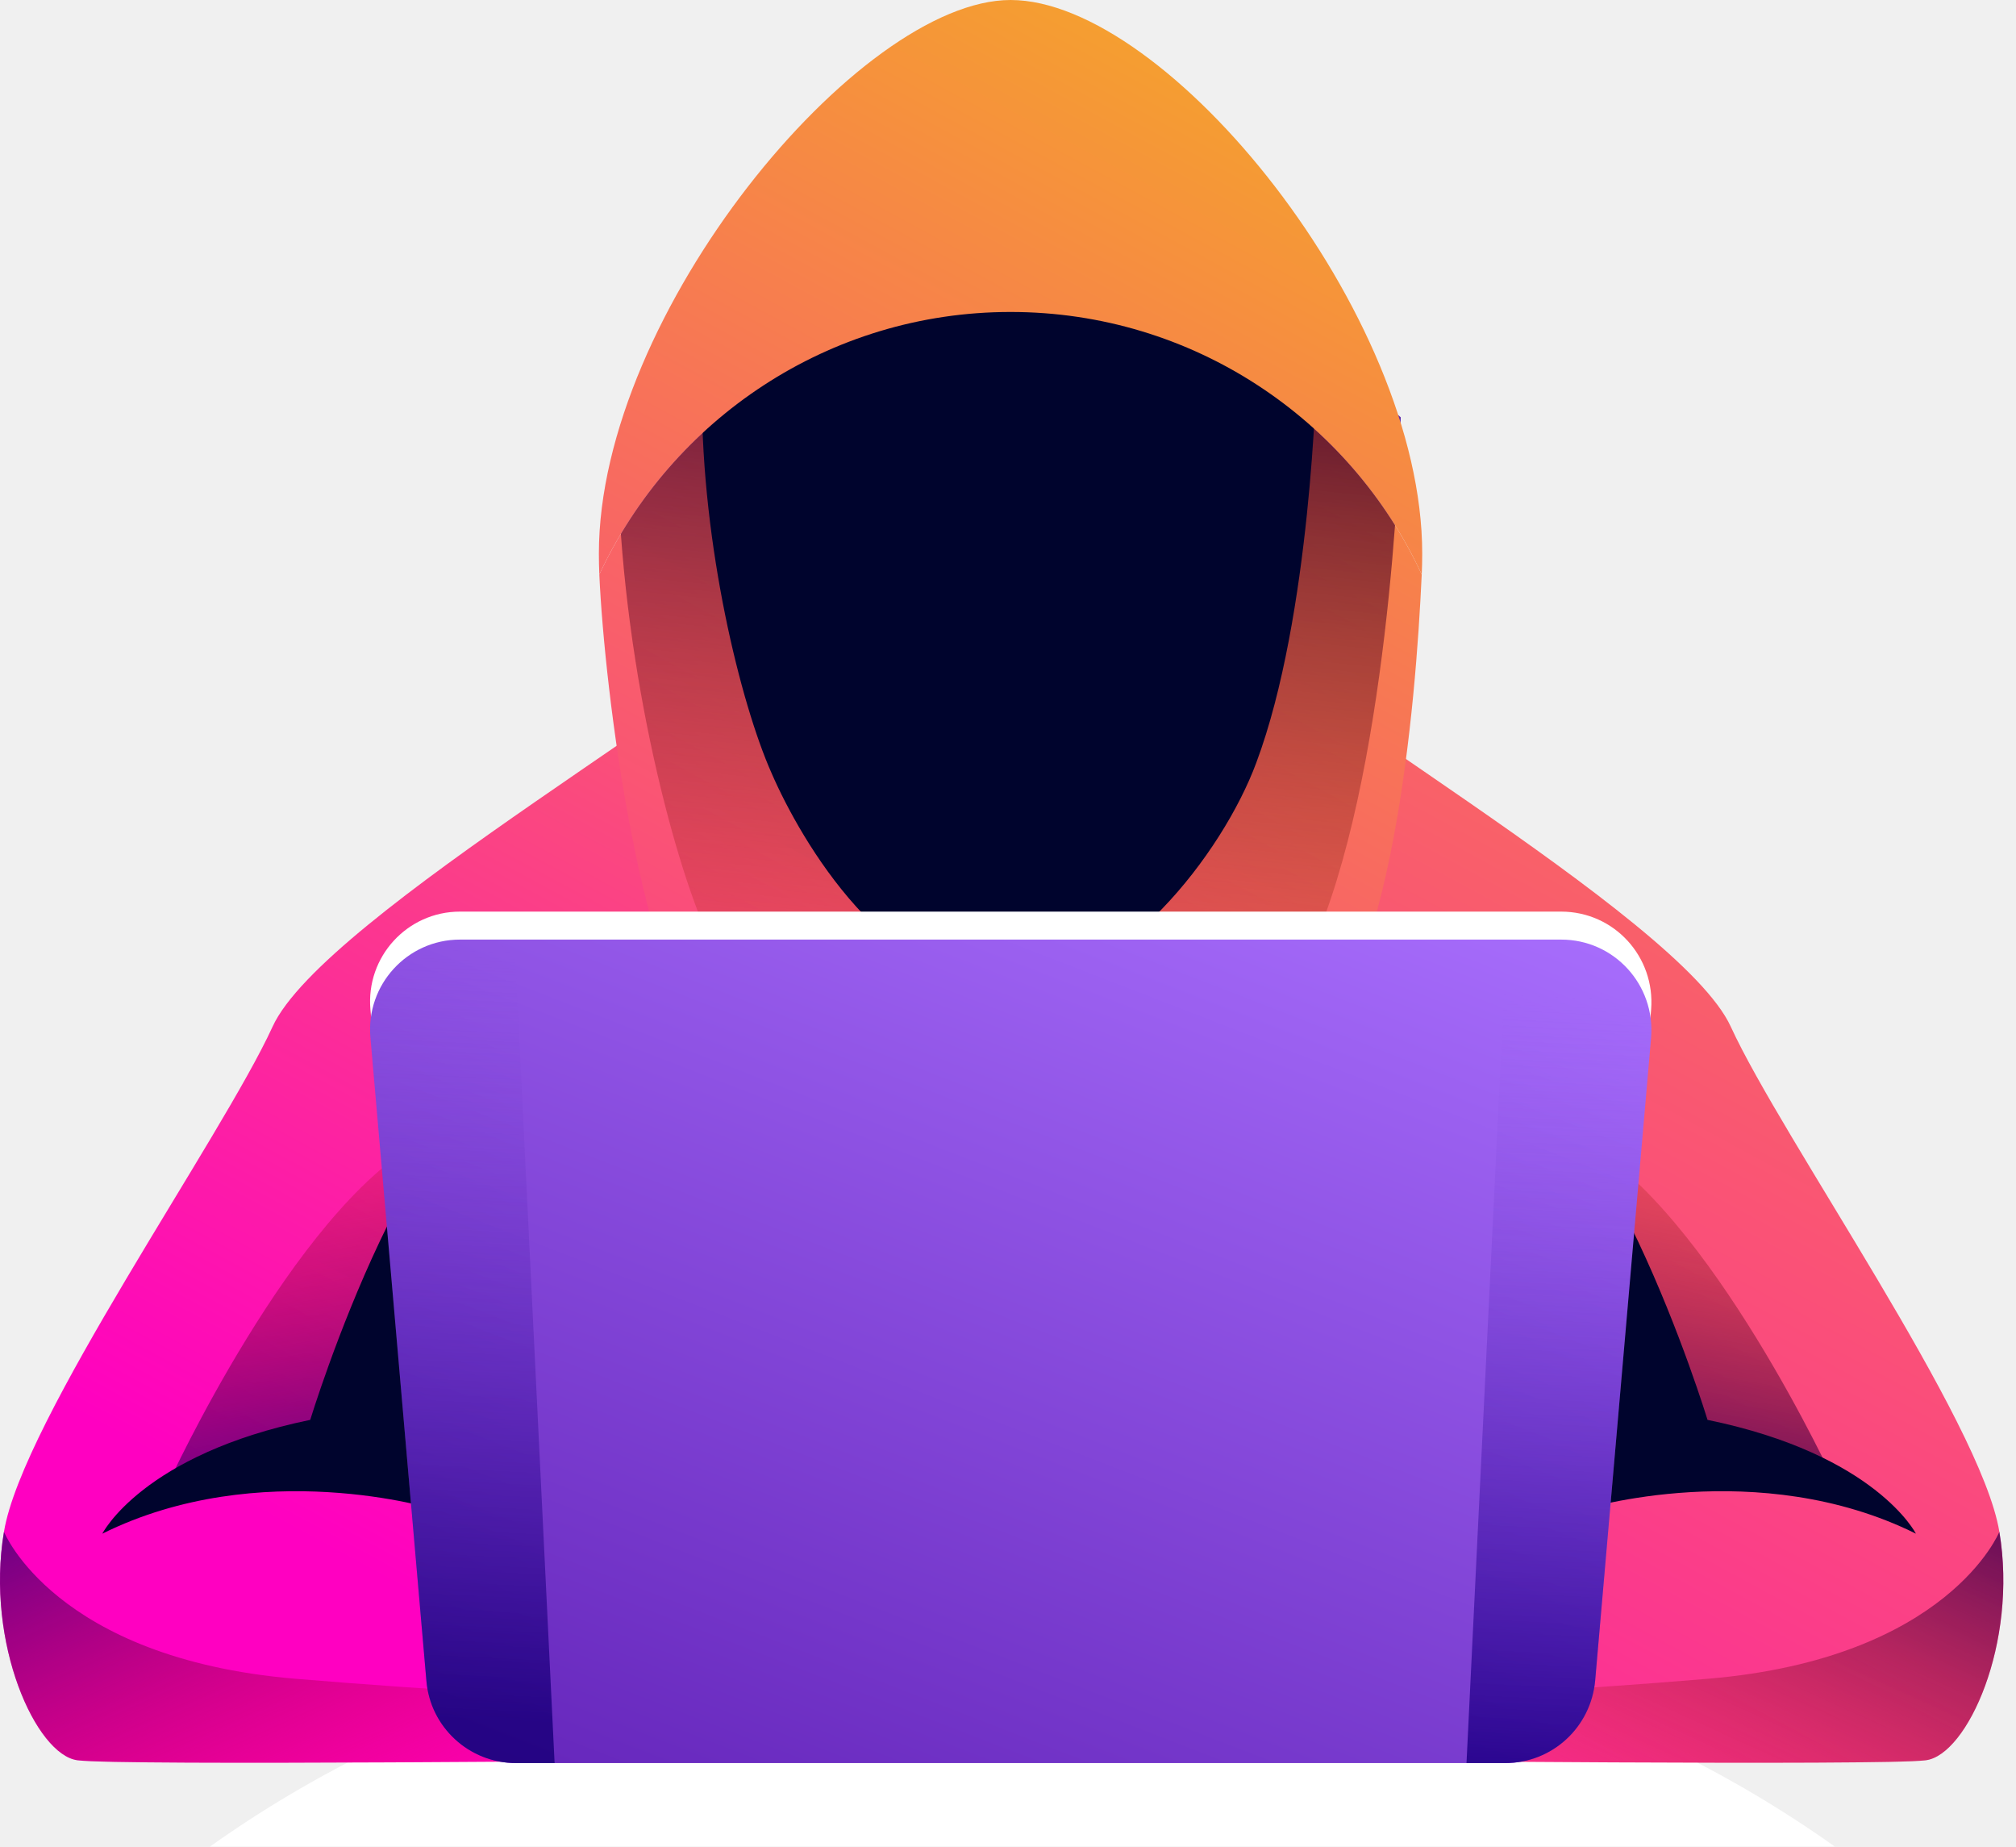
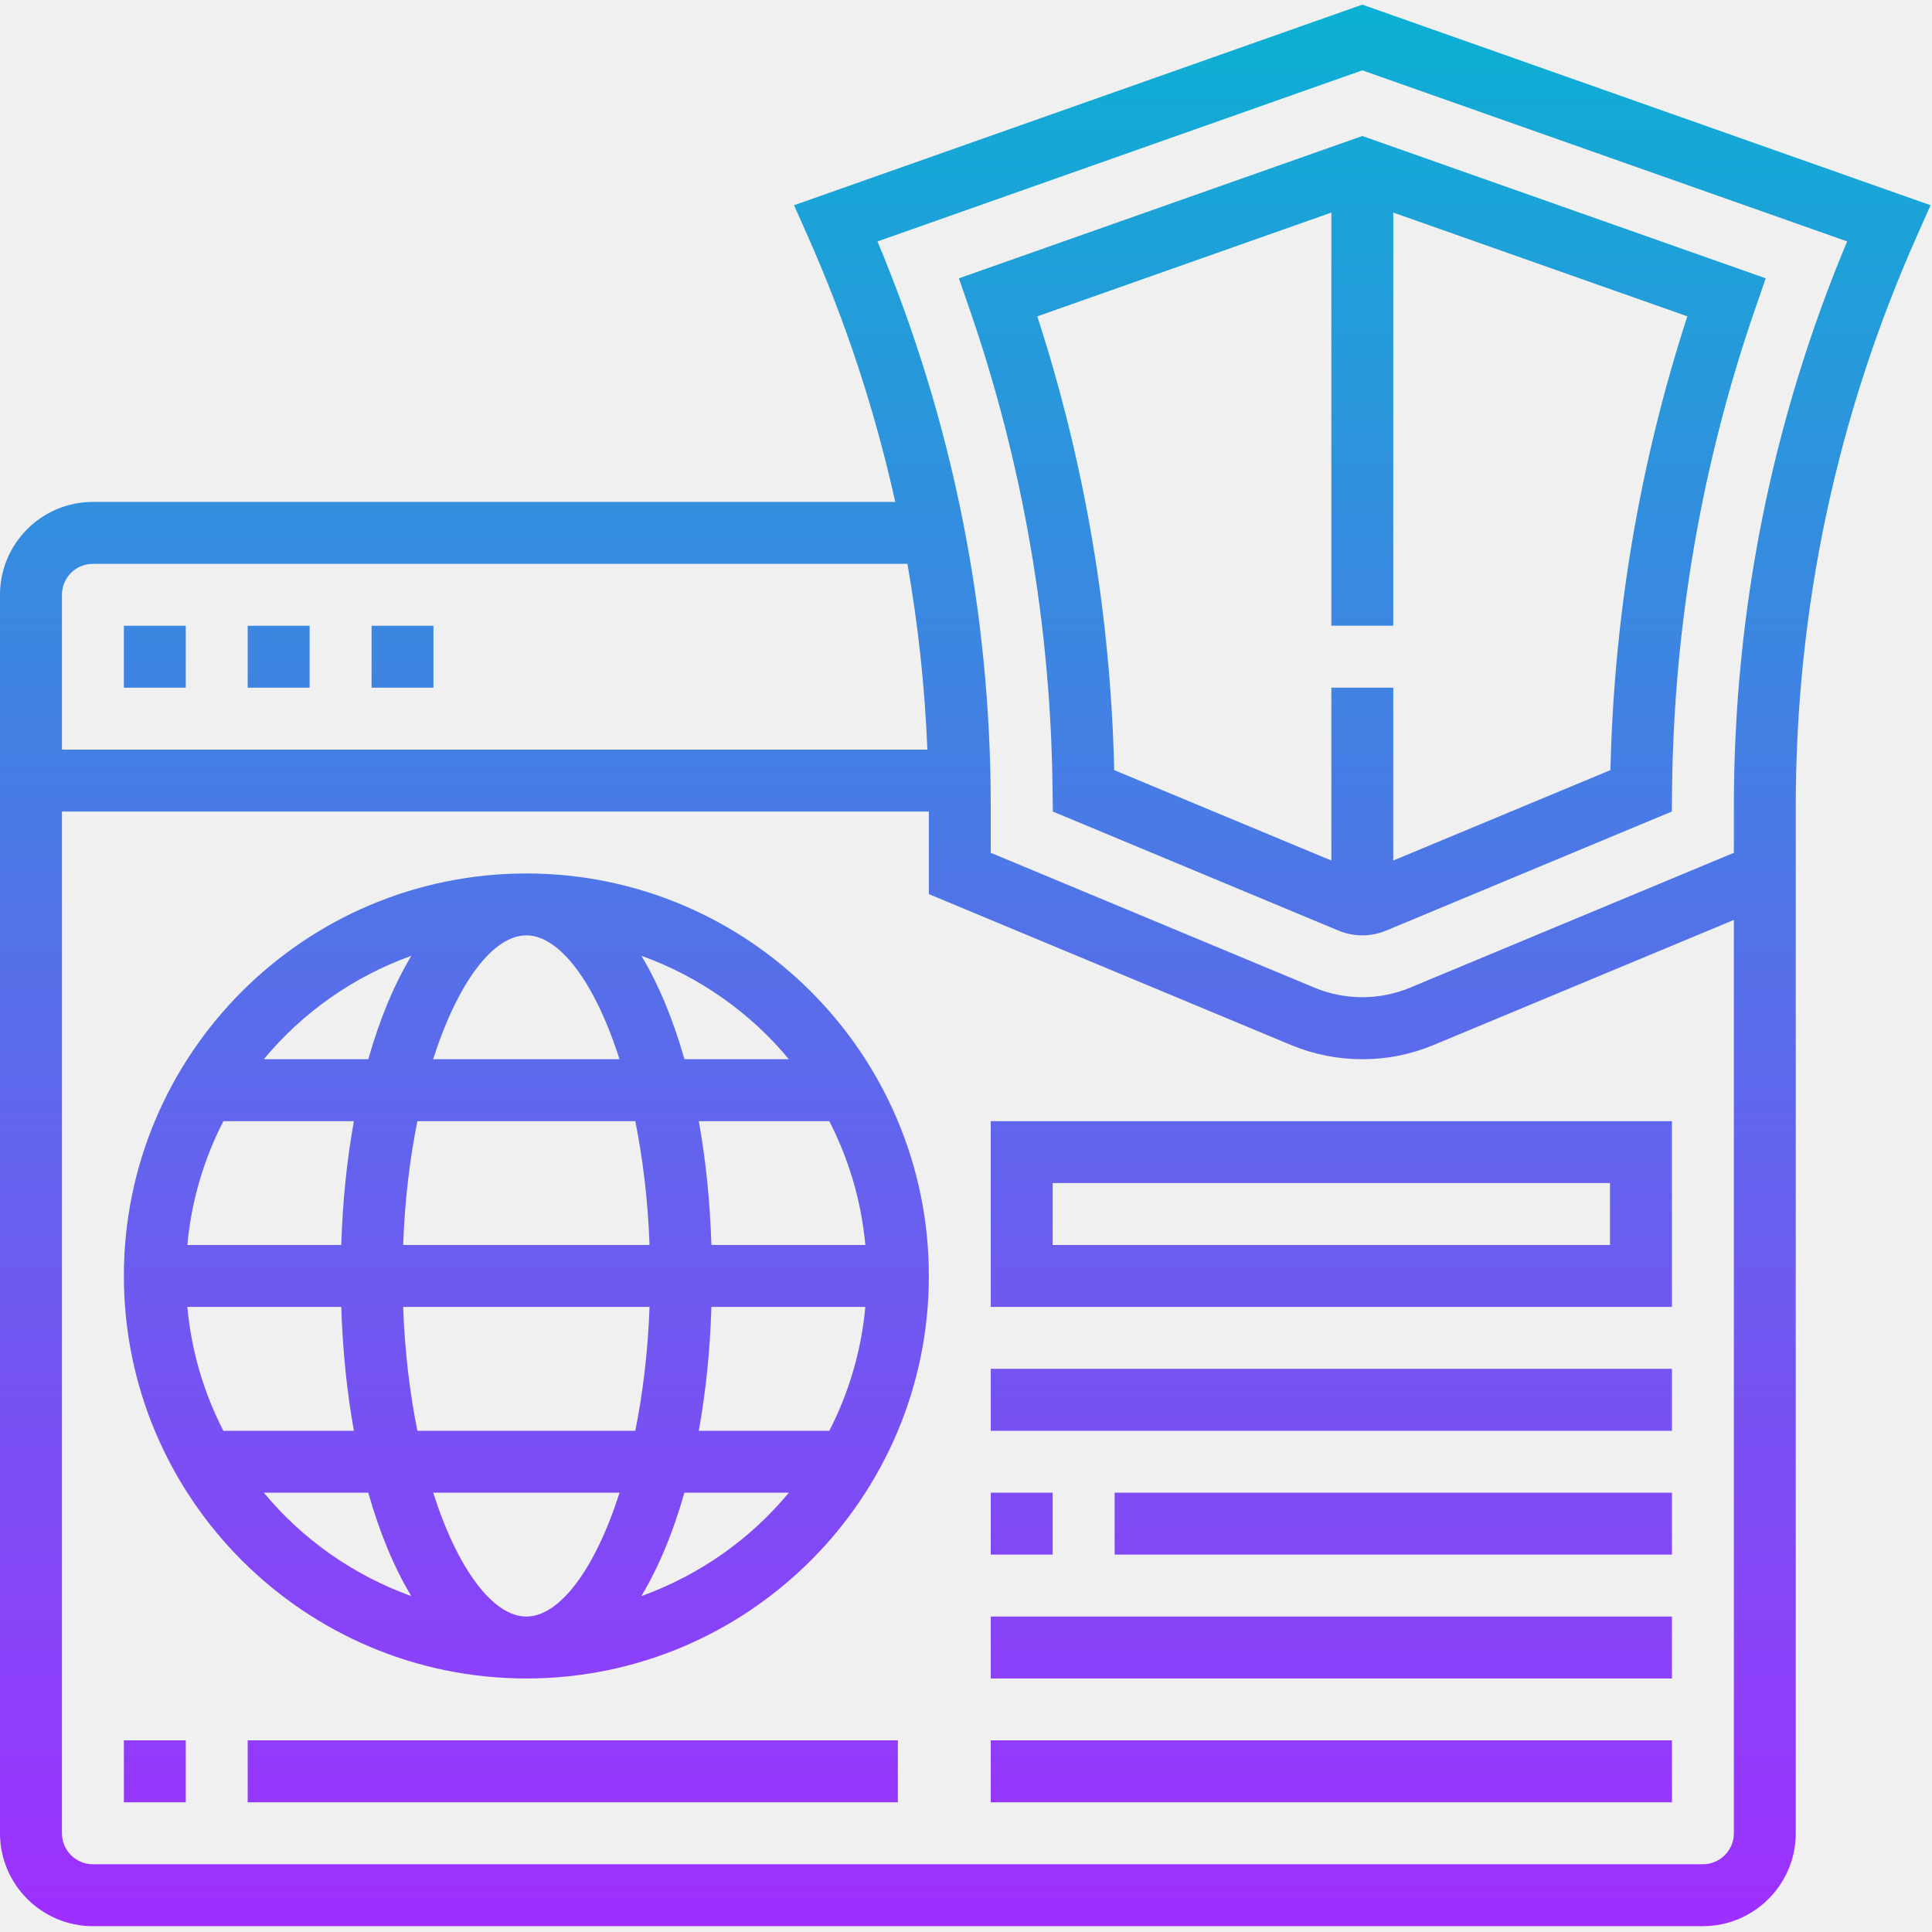
- <svg xmlns="http://www.w3.org/2000/svg" width="95" height="87" viewBox="0 0 95 87" fill="none">
-   <path d="M86.461 87C76.597 79.97 63.086 75.62 48.168 75.62C33.273 75.62 19.762 79.97 9.897 87H86.461Z" fill="white" />
-   <path d="M90.745 82.934C88.79 83.198 62.734 82.934 62.734 82.934L62.119 80.21L59.746 69.489C59.746 69.489 69.347 69.972 68.754 69.247C68.16 68.544 67.106 57.515 61.767 55.846C56.429 54.176 48.168 53.934 48.168 53.934V32.975L55.792 27.856C59.483 32.163 79.167 43.125 81.562 48.376C83.957 53.605 93.359 66.94 94.216 72.169C95.095 77.42 92.7 82.692 90.745 82.934Z" fill="url(#paint0_linear_3307_569)" />
-   <path style="mix-blend-mode:multiply" d="M90.745 82.934C88.79 83.198 62.734 82.934 62.734 82.934L62.119 80.21C66.952 80.013 74.026 79.639 80.529 79.09C91.821 78.123 94.216 72.169 94.216 72.169C95.095 77.42 92.7 82.693 90.745 82.934Z" fill="url(#paint1_linear_3307_569)" />
-   <path style="mix-blend-mode:multiply" d="M86.461 69.864C86.461 69.864 80.573 57.056 74.598 53.782L76.487 68.502L86.461 69.864Z" fill="url(#paint2_linear_3307_569)" />
-   <path d="M74.597 71.115C74.597 71.115 82.836 68.566 90.283 72.257C90.283 72.257 88.394 68.522 80.463 66.896C80.463 66.896 75.41 50.266 69.434 49.496C63.459 48.706 63.151 72.257 63.151 72.257L74.597 71.115Z" fill="#00042D" />
-   <path d="M38.612 27.856C34.921 32.163 15.236 43.125 12.842 48.376C10.447 53.605 1.044 66.94 0.187 72.169C-0.692 77.42 1.703 82.692 3.658 82.934C5.614 83.198 31.669 82.934 31.669 82.934L34.657 69.489C34.657 69.489 25.057 69.972 25.65 69.247C26.243 68.544 27.297 57.515 32.636 55.846C37.975 54.176 46.235 53.934 46.235 53.934V32.975L38.612 27.856Z" fill="url(#paint3_linear_3307_569)" />
-   <path style="mix-blend-mode:multiply" d="M3.658 82.934C5.614 83.198 31.669 82.934 31.669 82.934L32.285 80.21C27.451 80.013 20.377 79.639 13.874 79.09C2.582 78.123 0.187 72.169 0.187 72.169C-0.692 77.42 1.703 82.693 3.658 82.934Z" fill="url(#paint4_linear_3307_569)" />
-   <path style="mix-blend-mode:multiply" d="M7.942 69.864C7.942 69.864 13.829 57.056 19.805 53.782L17.916 68.502L7.942 69.864Z" fill="url(#paint5_linear_3307_569)" />
-   <path d="M20.508 71.115C20.508 71.115 12.27 68.566 4.822 72.257C4.822 72.257 6.711 68.522 14.62 66.896C14.62 66.896 19.673 50.266 25.671 49.496C31.647 48.706 31.932 72.257 31.932 72.257L20.508 71.115Z" fill="#00042D" />
-   <path d="M66.996 27.067C66.71 33.284 65.634 46.4 61.262 49.959C57.989 52.618 52.057 50.948 47.619 50.948C42.434 50.948 37.184 53.452 33.712 49.959C30.197 46.444 28.484 32.516 28.242 27.067C31.647 19.773 39.051 14.698 47.619 14.698C56.209 14.698 63.613 19.773 66.996 27.067Z" fill="url(#paint6_linear_3307_569)" />
-   <path style="mix-blend-mode:multiply" d="M29.1 20.892C29.1 30.032 31.428 39.611 33.252 43.851C35.097 48.091 41.205 55.802 47.642 56.944C54.079 58.087 60.384 48.75 62.405 43.214C65.701 34.294 66.008 19.662 66.008 19.662C66.008 19.662 55.507 10.105 45.687 11.006C35.888 11.885 29.1 20.892 29.1 20.892Z" fill="url(#paint7_linear_3307_569)" />
-   <path d="M33.075 18.653C33.075 25.727 34.899 33.131 36.349 36.404C37.777 39.7 41.819 46.554 47.619 46.554C52.738 46.554 57.615 40.205 59.197 35.943C61.79 29.023 62.031 17.686 62.031 17.686C62.031 17.686 53.793 10.305 46.103 10.986C38.392 11.667 33.075 18.653 33.075 18.653Z" fill="#00042D" />
-   <path d="M47.62 0C40.479 0 28.221 14.764 28.221 26.078C28.221 26.415 28.228 26.744 28.242 27.066C31.648 19.773 39.051 14.698 47.62 14.698C56.21 14.698 63.613 19.773 66.997 27.066C67.011 26.744 67.019 26.415 67.019 26.078C67.019 14.764 55.001 0 47.62 0Z" fill="url(#paint8_linear_3307_569)" />
-   <path d="M70.93 81.748H24.31C22.113 81.748 20.268 80.056 20.092 77.859L17.456 47.563C17.236 45.081 19.191 42.95 21.674 42.95H73.566C76.07 42.95 78.004 45.081 77.806 47.563L75.17 77.859C74.972 80.056 73.148 81.748 70.93 81.748Z" fill="white" />
-   <path d="M70.93 83.066H24.31C22.113 83.066 20.268 81.375 20.092 79.178L17.456 48.882C17.236 46.399 19.191 44.268 21.674 44.268H73.566C76.07 44.268 78.004 46.399 77.806 48.882L75.17 79.178C74.972 81.375 73.148 83.066 70.93 83.066Z" fill="url(#paint9_linear_3307_569)" />
-   <g style="mix-blend-mode:multiply">
-     <path d="M24.244 44.268H21.674C19.191 44.268 17.236 46.399 17.456 48.882L20.092 79.178C20.268 81.375 22.113 83.066 24.31 83.066H26.134L24.244 44.268Z" fill="url(#paint10_linear_3307_569)" />
-     <path d="M73.565 44.268H70.995L69.106 83.066H70.929C73.148 83.066 74.971 81.375 75.169 79.178L77.805 48.882C78.003 46.399 76.07 44.268 73.565 44.268Z" fill="url(#paint11_linear_3307_569)" />
-   </g>
+ <svg xmlns="http://www.w3.org/2000/svg" width="200" zoomAndPan="magnify" viewBox="0 0 150 150" height="200" preserveAspectRatio="xMidYMid meet" version="1.0">
  <defs>
-     <linearGradient id="paint0_linear_3307_569" x1="7.541" y1="84.704" x2="66.96" y2="-24.933" gradientUnits="userSpaceOnUse">
-       <stop stop-color="#FF00C1" />
-       <stop offset="1" stop-color="#F4AC24" />
-     </linearGradient>
-     <linearGradient id="paint1_linear_3307_569" x1="69.876" y1="86.585" x2="79.984" y2="64.365" gradientUnits="userSpaceOnUse">
-       <stop stop-color="#F4D63B" stop-opacity="0" />
-       <stop offset="1" stop-color="#5C1CB2" />
-     </linearGradient>
-     <linearGradient id="paint2_linear_3307_569" x1="94.739" y1="50.432" x2="90.877" y2="73.054" gradientUnits="userSpaceOnUse">
-       <stop stop-color="#F4D63B" stop-opacity="0" />
-       <stop offset="1" stop-color="#5C1CB2" />
-     </linearGradient>
-     <linearGradient id="paint3_linear_3307_569" x1="-23.024" y1="52.199" x2="18.107" y2="-23.695" gradientUnits="userSpaceOnUse">
-       <stop stop-color="#FF00C1" />
-       <stop offset="1" stop-color="#F4AC24" />
-     </linearGradient>
-     <linearGradient id="paint4_linear_3307_569" x1="24.528" y1="86.585" x2="14.419" y2="64.365" gradientUnits="userSpaceOnUse">
-       <stop stop-color="#F4D63B" stop-opacity="0" />
-       <stop offset="1" stop-color="#5C1CB2" />
-     </linearGradient>
-     <linearGradient id="paint5_linear_3307_569" x1="-0.336" y1="50.432" x2="3.526" y2="73.054" gradientUnits="userSpaceOnUse">
-       <stop stop-color="#F4D63B" stop-opacity="0" />
-       <stop offset="1" stop-color="#5C1CB2" />
-     </linearGradient>
-     <linearGradient id="paint6_linear_3307_569" x1="-3.033" y1="75.394" x2="44.942" y2="-13.128" gradientUnits="userSpaceOnUse">
-       <stop stop-color="#FF00C1" />
-       <stop offset="1" stop-color="#F4AC24" />
-     </linearGradient>
-     <linearGradient id="paint7_linear_3307_569" x1="14.2" y1="55.264" x2="18.547" y2="13.033" gradientUnits="userSpaceOnUse">
-       <stop stop-color="#F4D63B" stop-opacity="0" />
-       <stop offset="1" stop-color="#5C1CB2" />
-     </linearGradient>
-     <linearGradient id="paint8_linear_3307_569" x1="-2.753" y1="75.509" x2="44.607" y2="-11.879" gradientUnits="userSpaceOnUse">
-       <stop stop-color="#FF00C1" />
-       <stop offset="1" stop-color="#F4AC24" />
-     </linearGradient>
-     <linearGradient id="paint9_linear_3307_569" x1="75.327" y1="43.74" x2="52.238" y2="103.267" gradientUnits="userSpaceOnUse">
-       <stop stop-color="#A76DFC" />
-       <stop offset="1" stop-color="#5C1CB2" />
-     </linearGradient>
-     <linearGradient id="paint10_linear_3307_569" x1="109.753" y1="48.299" x2="108.016" y2="85.077" gradientUnits="userSpaceOnUse">
-       <stop stop-color="white" stop-opacity="0" />
-       <stop offset="1" stop-color="#5C1CB2" />
-     </linearGradient>
-     <linearGradient id="paint11_linear_3307_569" x1="161.315" y1="50.64" x2="159.587" y2="87.217" gradientUnits="userSpaceOnUse">
-       <stop stop-color="white" stop-opacity="0" />
-       <stop offset="1" stop-color="#5C1CB2" />
+     <clipPath id="fe2c944766">
+       <path d="M 74.449 21.609 L 75.23 23.867 C 79.41 35.93 81.594 48.562 81.723 61.422 L 81.742 63.008 L 103.926 72.254 C 104.516 72.496 105.137 72.621 105.77 72.621 C 106.402 72.621 107.023 72.496 107.621 72.25 L 129.801 63.008 L 129.816 61.422 C 129.945 48.562 132.129 35.93 136.309 23.867 L 137.09 21.609 L 105.77 10.559 Z M 125.035 59.789 L 108.172 66.812 L 108.172 53.391 L 103.367 53.391 L 103.367 66.812 L 86.504 59.789 C 86.234 47.758 84.227 35.93 80.535 24.562 L 103.367 16.504 L 103.367 48.582 L 108.172 48.582 L 108.172 16.504 L 131.004 24.559 C 127.312 35.93 125.305 47.758 125.035 59.789 Z M 105.77 0.359 L 61.648 15.934 L 62.703 18.309 C 65.684 25.008 67.941 31.914 69.508 38.969 L 7.211 38.969 C 3.234 38.969 0 42.203 0 46.18 L 0 142.336 C 0 146.309 3.234 149.547 7.211 149.547 L 132.211 149.547 C 136.188 149.547 139.422 146.309 139.422 142.336 L 139.422 62.645 C 139.422 47.27 142.586 32.352 148.832 18.312 L 149.887 15.934 Z M 7.211 43.777 L 70.453 43.777 C 71.285 48.527 71.805 53.336 72 58.199 L 4.809 58.199 L 4.809 46.18 C 4.809 44.852 5.883 43.777 7.211 43.777 Z M 134.617 142.336 C 134.617 143.66 133.539 144.738 132.211 144.738 L 7.211 144.738 C 5.883 144.738 4.809 143.66 4.809 142.336 L 4.809 63.008 L 72.117 63.008 L 72.117 69.418 L 100.223 81.129 C 101.988 81.867 103.855 82.238 105.77 82.238 C 107.684 82.238 109.547 81.867 111.316 81.129 L 134.617 71.422 Z M 134.617 62.641 L 134.617 66.211 L 109.465 76.688 C 107.109 77.668 104.43 77.668 102.07 76.688 L 76.922 66.211 L 76.922 62.645 C 76.922 47.461 73.965 32.707 68.129 18.746 L 105.77 5.461 L 143.41 18.742 C 137.57 32.703 134.617 47.461 134.617 62.641 Z M 24.039 53.391 L 19.23 53.391 L 19.23 48.586 L 24.039 48.586 Z M 33.652 53.391 L 28.848 53.391 L 28.848 48.586 L 33.652 48.586 Z M 14.422 53.391 L 9.617 53.391 L 9.617 48.586 L 14.422 48.586 Z M 40.867 67.816 C 23.633 67.816 9.617 81.836 9.617 99.066 C 9.617 116.297 23.633 130.316 40.867 130.316 C 58.098 130.316 72.117 116.297 72.117 99.066 C 72.117 81.836 58.098 67.816 40.867 67.816 Z M 40.867 125.508 C 38.281 125.508 35.527 121.836 33.633 115.891 L 48.102 115.891 C 46.203 121.836 43.449 125.508 40.867 125.508 Z M 32.406 111.086 C 31.82 108.18 31.426 104.945 31.301 101.469 L 50.43 101.469 C 50.305 104.945 49.91 108.18 49.324 111.086 Z M 14.547 101.469 L 26.496 101.469 C 26.605 104.879 26.938 108.109 27.477 111.086 L 17.34 111.086 C 15.836 108.148 14.855 104.906 14.547 101.469 Z M 40.867 72.621 C 43.449 72.621 46.203 76.293 48.098 82.238 L 33.629 82.238 C 35.527 76.289 38.281 72.621 40.867 72.621 Z M 49.324 87.047 C 49.91 89.953 50.305 93.184 50.43 96.66 L 31.301 96.66 C 31.426 93.184 31.82 89.953 32.406 87.047 Z M 26.496 96.66 L 14.547 96.66 C 14.859 93.223 15.836 89.98 17.344 87.047 L 27.477 87.047 C 26.938 90.02 26.602 93.246 26.496 96.66 Z M 55.234 101.469 L 67.184 101.469 C 66.871 104.906 65.895 108.148 64.387 111.086 L 54.254 111.086 C 54.793 108.109 55.129 104.879 55.234 101.469 Z M 55.234 96.66 C 55.125 93.25 54.793 90.02 54.254 87.047 L 64.387 87.047 C 65.891 89.98 66.871 93.223 67.184 96.66 Z M 61.246 82.238 L 53.141 82.238 C 52.254 79.125 51.129 76.414 49.797 74.207 C 54.297 75.828 58.25 78.617 61.246 82.238 Z M 31.938 74.207 C 30.609 76.414 29.477 79.125 28.594 82.238 L 20.484 82.238 C 23.48 78.617 27.434 75.828 31.938 74.207 Z M 20.484 115.891 L 28.59 115.891 C 29.477 119.004 30.602 121.715 31.934 123.922 C 27.434 122.297 23.48 119.512 20.484 115.891 Z M 49.793 123.922 C 51.121 121.711 52.254 119.004 53.137 115.891 L 61.246 115.891 C 58.25 119.512 54.297 122.297 49.793 123.922 Z M 9.617 135.121 L 14.422 135.121 L 14.422 139.93 L 9.617 139.93 Z M 19.23 135.121 L 69.711 135.121 L 69.711 139.93 L 19.23 139.93 Z M 76.922 101.469 L 129.809 101.469 L 129.809 87.047 L 76.922 87.047 Z M 81.73 91.852 L 125 91.852 L 125 96.66 L 81.73 96.66 Z M 81.73 120.699 L 76.922 120.699 L 76.922 115.891 L 81.73 115.891 Z M 86.539 115.891 L 129.809 115.891 L 129.809 120.699 L 86.539 120.699 Z M 76.922 125.508 L 129.809 125.508 L 129.809 130.316 L 76.922 130.316 Z M 76.922 135.121 L 129.809 135.121 L 129.809 139.93 L 76.922 139.93 Z M 76.922 106.277 L 129.809 106.277 L 129.809 111.086 L 76.922 111.086 Z M 76.922 106.277 " clip-rule="nonzero" />
+     </clipPath>
+     <linearGradient x1="31.177" gradientTransform="matrix(2.403846, 0, 0, 2.403846, 0.00000125, 0.360582)" y1="62.061" x2="31.177" gradientUnits="userSpaceOnUse" y2="0" id="0d6ae1b5c5">
+       <stop stop-opacity="1" stop-color="rgb(62.399%, 18.399%, 100%)" offset="0" />
+       <stop stop-opacity="1" stop-color="rgb(62.172%, 18.597%, 99.931%)" offset="0.004" />
+       <stop stop-opacity="1" stop-color="rgb(61.946%, 18.797%, 99.864%)" offset="0.008" />
+       <stop stop-opacity="1" stop-color="rgb(61.719%, 18.996%, 99.797%)" offset="0.012" />
+       <stop stop-opacity="1" stop-color="rgb(61.493%, 19.196%, 99.73%)" offset="0.016" />
+       <stop stop-opacity="1" stop-color="rgb(61.266%, 19.394%, 99.661%)" offset="0.02" />
+       <stop stop-opacity="1" stop-color="rgb(61.038%, 19.594%, 99.594%)" offset="0.023" />
+       <stop stop-opacity="1" stop-color="rgb(60.811%, 19.792%, 99.525%)" offset="0.027" />
+       <stop stop-opacity="1" stop-color="rgb(60.585%, 19.992%, 99.458%)" offset="0.031" />
+       <stop stop-opacity="1" stop-color="rgb(60.358%, 20.19%, 99.391%)" offset="0.035" />
+       <stop stop-opacity="1" stop-color="rgb(60.13%, 20.39%, 99.324%)" offset="0.039" />
+       <stop stop-opacity="1" stop-color="rgb(59.903%, 20.589%, 99.255%)" offset="0.043" />
+       <stop stop-opacity="1" stop-color="rgb(59.677%, 20.789%, 99.188%)" offset="0.047" />
+       <stop stop-opacity="1" stop-color="rgb(59.45%, 20.987%, 99.121%)" offset="0.051" />
+       <stop stop-opacity="1" stop-color="rgb(59.222%, 21.187%, 99.054%)" offset="0.055" />
+       <stop stop-opacity="1" stop-color="rgb(58.995%, 21.387%, 98.985%)" offset="0.059" />
+       <stop stop-opacity="1" stop-color="rgb(58.769%, 21.587%, 98.918%)" offset="0.062" />
+       <stop stop-opacity="1" stop-color="rgb(58.542%, 21.785%, 98.849%)" offset="0.066" />
+       <stop stop-opacity="1" stop-color="rgb(58.315%, 21.985%, 98.782%)" offset="0.07" />
+       <stop stop-opacity="1" stop-color="rgb(58.087%, 22.183%, 98.715%)" offset="0.074" />
+       <stop stop-opacity="1" stop-color="rgb(57.861%, 22.383%, 98.648%)" offset="0.078" />
+       <stop stop-opacity="1" stop-color="rgb(57.634%, 22.581%, 98.579%)" offset="0.082" />
+       <stop stop-opacity="1" stop-color="rgb(57.407%, 22.781%, 98.512%)" offset="0.086" />
+       <stop stop-opacity="1" stop-color="rgb(57.179%, 22.98%, 98.445%)" offset="0.09" />
+       <stop stop-opacity="1" stop-color="rgb(56.953%, 23.18%, 98.378%)" offset="0.094" />
+       <stop stop-opacity="1" stop-color="rgb(56.726%, 23.378%, 98.309%)" offset="0.098" />
+       <stop stop-opacity="1" stop-color="rgb(56.499%, 23.578%, 98.242%)" offset="0.102" />
+       <stop stop-opacity="1" stop-color="rgb(56.271%, 23.776%, 98.175%)" offset="0.105" />
+       <stop stop-opacity="1" stop-color="rgb(56.046%, 23.976%, 98.108%)" offset="0.109" />
+       <stop stop-opacity="1" stop-color="rgb(55.818%, 24.174%, 98.039%)" offset="0.113" />
+       <stop stop-opacity="1" stop-color="rgb(55.591%, 24.374%, 97.972%)" offset="0.117" />
+       <stop stop-opacity="1" stop-color="rgb(55.363%, 24.574%, 97.903%)" offset="0.121" />
+       <stop stop-opacity="1" stop-color="rgb(55.138%, 24.774%, 97.836%)" offset="0.125" />
+       <stop stop-opacity="1" stop-color="rgb(54.91%, 24.973%, 97.769%)" offset="0.129" />
+       <stop stop-opacity="1" stop-color="rgb(54.683%, 25.172%, 97.702%)" offset="0.133" />
+       <stop stop-opacity="1" stop-color="rgb(54.456%, 25.371%, 97.633%)" offset="0.137" />
+       <stop stop-opacity="1" stop-color="rgb(54.23%, 25.571%, 97.566%)" offset="0.141" />
+       <stop stop-opacity="1" stop-color="rgb(54.002%, 25.769%, 97.499%)" offset="0.145" />
+       <stop stop-opacity="1" stop-color="rgb(53.777%, 25.969%, 97.432%)" offset="0.148" />
+       <stop stop-opacity="1" stop-color="rgb(53.549%, 26.167%, 97.363%)" offset="0.152" />
+       <stop stop-opacity="1" stop-color="rgb(53.322%, 26.367%, 97.296%)" offset="0.156" />
+       <stop stop-opacity="1" stop-color="rgb(53.094%, 26.566%, 97.229%)" offset="0.16" />
+       <stop stop-opacity="1" stop-color="rgb(52.869%, 26.765%, 97.162%)" offset="0.164" />
+       <stop stop-opacity="1" stop-color="rgb(52.641%, 26.964%, 97.093%)" offset="0.168" />
+       <stop stop-opacity="1" stop-color="rgb(52.414%, 27.164%, 97.026%)" offset="0.172" />
+       <stop stop-opacity="1" stop-color="rgb(52.187%, 27.362%, 96.957%)" offset="0.176" />
+       <stop stop-opacity="1" stop-color="rgb(51.961%, 27.562%, 96.89%)" offset="0.18" />
+       <stop stop-opacity="1" stop-color="rgb(51.733%, 27.762%, 96.823%)" offset="0.184" />
+       <stop stop-opacity="1" stop-color="rgb(51.506%, 27.962%, 96.756%)" offset="0.188" />
+       <stop stop-opacity="1" stop-color="rgb(51.279%, 28.16%, 96.687%)" offset="0.191" />
+       <stop stop-opacity="1" stop-color="rgb(51.053%, 28.36%, 96.62%)" offset="0.195" />
+       <stop stop-opacity="1" stop-color="rgb(50.825%, 28.558%, 96.553%)" offset="0.199" />
+       <stop stop-opacity="1" stop-color="rgb(50.598%, 28.758%, 96.486%)" offset="0.203" />
+       <stop stop-opacity="1" stop-color="rgb(50.371%, 28.957%, 96.417%)" offset="0.207" />
+       <stop stop-opacity="1" stop-color="rgb(50.145%, 29.156%, 96.35%)" offset="0.211" />
+       <stop stop-opacity="1" stop-color="rgb(49.918%, 29.355%, 96.283%)" offset="0.215" />
+       <stop stop-opacity="1" stop-color="rgb(49.69%, 29.555%, 96.216%)" offset="0.219" />
+       <stop stop-opacity="1" stop-color="rgb(49.463%, 29.753%, 96.147%)" offset="0.223" />
+       <stop stop-opacity="1" stop-color="rgb(49.237%, 29.953%, 96.08%)" offset="0.227" />
+       <stop stop-opacity="1" stop-color="rgb(49.01%, 30.151%, 96.011%)" offset="0.23" />
+       <stop stop-opacity="1" stop-color="rgb(48.782%, 30.351%, 95.944%)" offset="0.234" />
+       <stop stop-opacity="1" stop-color="rgb(48.555%, 30.55%, 95.877%)" offset="0.238" />
+       <stop stop-opacity="1" stop-color="rgb(48.329%, 30.75%, 95.81%)" offset="0.242" />
+       <stop stop-opacity="1" stop-color="rgb(48.102%, 30.949%, 95.741%)" offset="0.246" />
+       <stop stop-opacity="1" stop-color="rgb(47.874%, 31.149%, 95.674%)" offset="0.25" />
+       <stop stop-opacity="1" stop-color="rgb(47.647%, 31.348%, 95.607%)" offset="0.254" />
+       <stop stop-opacity="1" stop-color="rgb(47.421%, 31.548%, 95.54%)" offset="0.258" />
+       <stop stop-opacity="1" stop-color="rgb(47.194%, 31.746%, 95.471%)" offset="0.262" />
+       <stop stop-opacity="1" stop-color="rgb(46.967%, 31.946%, 95.404%)" offset="0.266" />
+       <stop stop-opacity="1" stop-color="rgb(46.739%, 32.144%, 95.335%)" offset="0.27" />
+       <stop stop-opacity="1" stop-color="rgb(46.513%, 32.344%, 95.268%)" offset="0.273" />
+       <stop stop-opacity="1" stop-color="rgb(46.286%, 32.542%, 95.201%)" offset="0.277" />
+       <stop stop-opacity="1" stop-color="rgb(46.059%, 32.742%, 95.134%)" offset="0.281" />
+       <stop stop-opacity="1" stop-color="rgb(45.831%, 32.941%, 95.065%)" offset="0.285" />
+       <stop stop-opacity="1" stop-color="rgb(45.605%, 33.141%, 94.998%)" offset="0.289" />
+       <stop stop-opacity="1" stop-color="rgb(45.378%, 33.339%, 94.931%)" offset="0.293" />
+       <stop stop-opacity="1" stop-color="rgb(45.151%, 33.539%, 94.864%)" offset="0.297" />
+       <stop stop-opacity="1" stop-color="rgb(44.923%, 33.737%, 94.795%)" offset="0.301" />
+       <stop stop-opacity="1" stop-color="rgb(44.698%, 33.937%, 94.728%)" offset="0.305" />
+       <stop stop-opacity="1" stop-color="rgb(44.47%, 34.137%, 94.661%)" offset="0.309" />
+       <stop stop-opacity="1" stop-color="rgb(44.244%, 34.337%, 94.594%)" offset="0.312" />
+       <stop stop-opacity="1" stop-color="rgb(44.017%, 34.535%, 94.525%)" offset="0.316" />
+       <stop stop-opacity="1" stop-color="rgb(43.79%, 34.735%, 94.458%)" offset="0.32" />
+       <stop stop-opacity="1" stop-color="rgb(43.562%, 34.933%, 94.389%)" offset="0.324" />
+       <stop stop-opacity="1" stop-color="rgb(43.336%, 35.133%, 94.322%)" offset="0.328" />
+       <stop stop-opacity="1" stop-color="rgb(43.109%, 35.332%, 94.255%)" offset="0.332" />
+       <stop stop-opacity="1" stop-color="rgb(42.882%, 35.532%, 94.188%)" offset="0.336" />
+       <stop stop-opacity="1" stop-color="rgb(42.654%, 35.73%, 94.119%)" offset="0.34" />
+       <stop stop-opacity="1" stop-color="rgb(42.429%, 35.93%, 94.052%)" offset="0.344" />
+       <stop stop-opacity="1" stop-color="rgb(42.201%, 36.128%, 93.985%)" offset="0.348" />
+       <stop stop-opacity="1" stop-color="rgb(41.974%, 36.328%, 93.918%)" offset="0.352" />
+       <stop stop-opacity="1" stop-color="rgb(41.747%, 36.526%, 93.849%)" offset="0.355" />
+       <stop stop-opacity="1" stop-color="rgb(41.521%, 36.726%, 93.782%)" offset="0.359" />
+       <stop stop-opacity="1" stop-color="rgb(41.293%, 36.925%, 93.715%)" offset="0.363" />
+       <stop stop-opacity="1" stop-color="rgb(41.066%, 37.125%, 93.648%)" offset="0.367" />
+       <stop stop-opacity="1" stop-color="rgb(40.839%, 37.325%, 93.579%)" offset="0.371" />
+       <stop stop-opacity="1" stop-color="rgb(40.613%, 37.524%, 93.512%)" offset="0.375" />
+       <stop stop-opacity="1" stop-color="rgb(40.385%, 37.723%, 93.443%)" offset="0.379" />
+       <stop stop-opacity="1" stop-color="rgb(40.158%, 37.923%, 93.376%)" offset="0.383" />
+       <stop stop-opacity="1" stop-color="rgb(39.931%, 38.121%, 93.309%)" offset="0.387" />
+       <stop stop-opacity="1" stop-color="rgb(39.705%, 38.321%, 93.242%)" offset="0.391" />
+       <stop stop-opacity="1" stop-color="rgb(39.478%, 38.519%, 93.173%)" offset="0.395" />
+       <stop stop-opacity="1" stop-color="rgb(39.25%, 38.719%, 93.106%)" offset="0.398" />
+       <stop stop-opacity="1" stop-color="rgb(39.023%, 38.918%, 93.039%)" offset="0.402" />
+       <stop stop-opacity="1" stop-color="rgb(38.797%, 39.117%, 92.972%)" offset="0.406" />
+       <stop stop-opacity="1" stop-color="rgb(38.57%, 39.316%, 92.903%)" offset="0.41" />
+       <stop stop-opacity="1" stop-color="rgb(38.342%, 39.516%, 92.836%)" offset="0.414" />
+       <stop stop-opacity="1" stop-color="rgb(38.115%, 39.714%, 92.769%)" offset="0.418" />
+       <stop stop-opacity="1" stop-color="rgb(37.889%, 39.914%, 92.702%)" offset="0.422" />
+       <stop stop-opacity="1" stop-color="rgb(37.662%, 40.112%, 92.633%)" offset="0.426" />
+       <stop stop-opacity="1" stop-color="rgb(37.434%, 40.312%, 92.566%)" offset="0.43" />
+       <stop stop-opacity="1" stop-color="rgb(37.207%, 40.512%, 92.497%)" offset="0.434" />
+       <stop stop-opacity="1" stop-color="rgb(36.981%, 40.712%, 92.43%)" offset="0.438" />
+       <stop stop-opacity="1" stop-color="rgb(36.754%, 40.91%, 92.363%)" offset="0.441" />
+       <stop stop-opacity="1" stop-color="rgb(36.526%, 41.11%, 92.296%)" offset="0.445" />
+       <stop stop-opacity="1" stop-color="rgb(36.299%, 41.309%, 92.227%)" offset="0.449" />
+       <stop stop-opacity="1" stop-color="rgb(36.073%, 41.508%, 92.16%)" offset="0.453" />
+       <stop stop-opacity="1" stop-color="rgb(35.846%, 41.707%, 92.093%)" offset="0.457" />
+       <stop stop-opacity="1" stop-color="rgb(35.619%, 41.907%, 92.026%)" offset="0.461" />
+       <stop stop-opacity="1" stop-color="rgb(35.391%, 42.105%, 91.957%)" offset="0.465" />
+       <stop stop-opacity="1" stop-color="rgb(35.165%, 42.305%, 91.89%)" offset="0.469" />
+       <stop stop-opacity="1" stop-color="rgb(34.938%, 42.503%, 91.821%)" offset="0.473" />
+       <stop stop-opacity="1" stop-color="rgb(34.711%, 42.703%, 91.754%)" offset="0.477" />
+       <stop stop-opacity="1" stop-color="rgb(34.483%, 42.902%, 91.687%)" offset="0.48" />
+       <stop stop-opacity="1" stop-color="rgb(34.258%, 43.102%, 91.62%)" offset="0.484" />
+       <stop stop-opacity="1" stop-color="rgb(34.03%, 43.3%, 91.551%)" offset="0.488" />
+       <stop stop-opacity="1" stop-color="rgb(33.804%, 43.5%, 91.484%)" offset="0.492" />
+       <stop stop-opacity="1" stop-color="rgb(33.577%, 43.7%, 91.417%)" offset="0.496" />
+       <stop stop-opacity="1" stop-color="rgb(33.35%, 43.9%, 91.35%)" offset="0.5" />
+       <stop stop-opacity="1" stop-color="rgb(33.122%, 44.098%, 91.281%)" offset="0.504" />
+       <stop stop-opacity="1" stop-color="rgb(32.896%, 44.298%, 91.214%)" offset="0.508" />
+       <stop stop-opacity="1" stop-color="rgb(32.669%, 44.496%, 91.147%)" offset="0.512" />
+       <stop stop-opacity="1" stop-color="rgb(32.442%, 44.696%, 91.08%)" offset="0.516" />
+       <stop stop-opacity="1" stop-color="rgb(32.214%, 44.894%, 91.011%)" offset="0.52" />
+       <stop stop-opacity="1" stop-color="rgb(31.989%, 45.094%, 90.944%)" offset="0.523" />
+       <stop stop-opacity="1" stop-color="rgb(31.761%, 45.293%, 90.875%)" offset="0.527" />
+       <stop stop-opacity="1" stop-color="rgb(31.534%, 45.493%, 90.808%)" offset="0.531" />
+       <stop stop-opacity="1" stop-color="rgb(31.306%, 45.691%, 90.741%)" offset="0.535" />
+       <stop stop-opacity="1" stop-color="rgb(31.081%, 45.891%, 90.674%)" offset="0.539" />
+       <stop stop-opacity="1" stop-color="rgb(30.853%, 46.089%, 90.605%)" offset="0.543" />
+       <stop stop-opacity="1" stop-color="rgb(30.626%, 46.289%, 90.538%)" offset="0.547" />
+       <stop stop-opacity="1" stop-color="rgb(30.399%, 46.487%, 90.471%)" offset="0.551" />
+       <stop stop-opacity="1" stop-color="rgb(30.173%, 46.687%, 90.404%)" offset="0.555" />
+       <stop stop-opacity="1" stop-color="rgb(29.945%, 46.887%, 90.335%)" offset="0.559" />
+       <stop stop-opacity="1" stop-color="rgb(29.718%, 47.087%, 90.268%)" offset="0.562" />
+       <stop stop-opacity="1" stop-color="rgb(29.491%, 47.285%, 90.201%)" offset="0.566" />
+       <stop stop-opacity="1" stop-color="rgb(29.265%, 47.485%, 90.134%)" offset="0.57" />
+       <stop stop-opacity="1" stop-color="rgb(29.037%, 47.684%, 90.065%)" offset="0.574" />
+       <stop stop-opacity="1" stop-color="rgb(28.81%, 47.884%, 89.998%)" offset="0.578" />
+       <stop stop-opacity="1" stop-color="rgb(28.583%, 48.082%, 89.929%)" offset="0.582" />
+       <stop stop-opacity="1" stop-color="rgb(28.357%, 48.282%, 89.862%)" offset="0.586" />
+       <stop stop-opacity="1" stop-color="rgb(28.13%, 48.48%, 89.795%)" offset="0.59" />
+       <stop stop-opacity="1" stop-color="rgb(27.902%, 48.68%, 89.728%)" offset="0.594" />
+       <stop stop-opacity="1" stop-color="rgb(27.675%, 48.878%, 89.659%)" offset="0.598" />
+       <stop stop-opacity="1" stop-color="rgb(27.449%, 49.078%, 89.592%)" offset="0.602" />
+       <stop stop-opacity="1" stop-color="rgb(27.222%, 49.277%, 89.525%)" offset="0.605" />
+       <stop stop-opacity="1" stop-color="rgb(26.994%, 49.477%, 89.458%)" offset="0.609" />
+       <stop stop-opacity="1" stop-color="rgb(26.767%, 49.675%, 89.389%)" offset="0.613" />
+       <stop stop-opacity="1" stop-color="rgb(26.541%, 49.875%, 89.322%)" offset="0.617" />
+       <stop stop-opacity="1" stop-color="rgb(26.314%, 50.075%, 89.253%)" offset="0.621" />
+       <stop stop-opacity="1" stop-color="rgb(26.086%, 50.275%, 89.186%)" offset="0.625" />
+       <stop stop-opacity="1" stop-color="rgb(25.859%, 50.473%, 89.119%)" offset="0.629" />
+       <stop stop-opacity="1" stop-color="rgb(25.633%, 50.673%, 89.052%)" offset="0.633" />
+       <stop stop-opacity="1" stop-color="rgb(25.406%, 50.871%, 88.983%)" offset="0.637" />
+       <stop stop-opacity="1" stop-color="rgb(25.179%, 51.071%, 88.916%)" offset="0.641" />
+       <stop stop-opacity="1" stop-color="rgb(24.951%, 51.27%, 88.849%)" offset="0.645" />
+       <stop stop-opacity="1" stop-color="rgb(24.725%, 51.469%, 88.782%)" offset="0.648" />
+       <stop stop-opacity="1" stop-color="rgb(24.498%, 51.668%, 88.713%)" offset="0.652" />
+       <stop stop-opacity="1" stop-color="rgb(24.272%, 51.868%, 88.646%)" offset="0.656" />
+       <stop stop-opacity="1" stop-color="rgb(24.045%, 52.066%, 88.579%)" offset="0.66" />
+       <stop stop-opacity="1" stop-color="rgb(23.817%, 52.266%, 88.512%)" offset="0.664" />
+       <stop stop-opacity="1" stop-color="rgb(23.59%, 52.464%, 88.443%)" offset="0.668" />
+       <stop stop-opacity="1" stop-color="rgb(23.364%, 52.664%, 88.376%)" offset="0.672" />
+       <stop stop-opacity="1" stop-color="rgb(23.137%, 52.863%, 88.307%)" offset="0.676" />
+       <stop stop-opacity="1" stop-color="rgb(22.91%, 53.062%, 88.24%)" offset="0.68" />
+       <stop stop-opacity="1" stop-color="rgb(22.682%, 53.262%, 88.173%)" offset="0.684" />
+       <stop stop-opacity="1" stop-color="rgb(22.456%, 53.462%, 88.106%)" offset="0.688" />
+       <stop stop-opacity="1" stop-color="rgb(22.229%, 53.661%, 88.037%)" offset="0.691" />
+       <stop stop-opacity="1" stop-color="rgb(22.002%, 53.86%, 87.97%)" offset="0.695" />
+       <stop stop-opacity="1" stop-color="rgb(21.774%, 54.059%, 87.903%)" offset="0.699" />
+       <stop stop-opacity="1" stop-color="rgb(21.548%, 54.259%, 87.836%)" offset="0.703" />
+       <stop stop-opacity="1" stop-color="rgb(21.321%, 54.457%, 87.767%)" offset="0.707" />
+       <stop stop-opacity="1" stop-color="rgb(21.094%, 54.657%, 87.7%)" offset="0.711" />
+       <stop stop-opacity="1" stop-color="rgb(20.866%, 54.855%, 87.633%)" offset="0.715" />
+       <stop stop-opacity="1" stop-color="rgb(20.641%, 55.055%, 87.566%)" offset="0.719" />
+       <stop stop-opacity="1" stop-color="rgb(20.413%, 55.254%, 87.497%)" offset="0.723" />
+       <stop stop-opacity="1" stop-color="rgb(20.186%, 55.453%, 87.43%)" offset="0.727" />
+       <stop stop-opacity="1" stop-color="rgb(19.958%, 55.652%, 87.361%)" offset="0.73" />
+       <stop stop-opacity="1" stop-color="rgb(19.733%, 55.852%, 87.294%)" offset="0.734" />
+       <stop stop-opacity="1" stop-color="rgb(19.505%, 56.05%, 87.227%)" offset="0.738" />
+       <stop stop-opacity="1" stop-color="rgb(19.278%, 56.25%, 87.16%)" offset="0.742" />
+       <stop stop-opacity="1" stop-color="rgb(19.051%, 56.45%, 87.091%)" offset="0.746" />
+       <stop stop-opacity="1" stop-color="rgb(18.825%, 56.65%, 87.024%)" offset="0.75" />
+       <stop stop-opacity="1" stop-color="rgb(18.597%, 56.848%, 86.957%)" offset="0.754" />
+       <stop stop-opacity="1" stop-color="rgb(18.37%, 57.048%, 86.89%)" offset="0.758" />
+       <stop stop-opacity="1" stop-color="rgb(18.143%, 57.246%, 86.821%)" offset="0.762" />
+       <stop stop-opacity="1" stop-color="rgb(17.917%, 57.446%, 86.754%)" offset="0.766" />
+       <stop stop-opacity="1" stop-color="rgb(17.69%, 57.645%, 86.687%)" offset="0.77" />
+       <stop stop-opacity="1" stop-color="rgb(17.462%, 57.845%, 86.62%)" offset="0.773" />
+       <stop stop-opacity="1" stop-color="rgb(17.235%, 58.043%, 86.551%)" offset="0.777" />
+       <stop stop-opacity="1" stop-color="rgb(17.009%, 58.243%, 86.484%)" offset="0.781" />
+       <stop stop-opacity="1" stop-color="rgb(16.782%, 58.441%, 86.415%)" offset="0.785" />
+       <stop stop-opacity="1" stop-color="rgb(16.554%, 58.641%, 86.348%)" offset="0.789" />
+       <stop stop-opacity="1" stop-color="rgb(16.327%, 58.839%, 86.281%)" offset="0.793" />
+       <stop stop-opacity="1" stop-color="rgb(16.101%, 59.039%, 86.214%)" offset="0.797" />
+       <stop stop-opacity="1" stop-color="rgb(15.874%, 59.238%, 86.145%)" offset="0.801" />
+       <stop stop-opacity="1" stop-color="rgb(15.646%, 59.438%, 86.078%)" offset="0.805" />
+       <stop stop-opacity="1" stop-color="rgb(15.419%, 59.637%, 86.011%)" offset="0.809" />
+       <stop stop-opacity="1" stop-color="rgb(15.193%, 59.837%, 85.944%)" offset="0.812" />
+       <stop stop-opacity="1" stop-color="rgb(14.966%, 60.036%, 85.875%)" offset="0.816" />
+       <stop stop-opacity="1" stop-color="rgb(14.74%, 60.236%, 85.808%)" offset="0.82" />
+       <stop stop-opacity="1" stop-color="rgb(14.513%, 60.434%, 85.739%)" offset="0.824" />
+       <stop stop-opacity="1" stop-color="rgb(14.285%, 60.634%, 85.672%)" offset="0.828" />
+       <stop stop-opacity="1" stop-color="rgb(14.058%, 60.832%, 85.605%)" offset="0.832" />
+       <stop stop-opacity="1" stop-color="rgb(13.832%, 61.032%, 85.538%)" offset="0.836" />
+       <stop stop-opacity="1" stop-color="rgb(13.605%, 61.23%, 85.469%)" offset="0.84" />
+       <stop stop-opacity="1" stop-color="rgb(13.377%, 61.43%, 85.402%)" offset="0.844" />
+       <stop stop-opacity="1" stop-color="rgb(13.15%, 61.629%, 85.335%)" offset="0.848" />
+       <stop stop-opacity="1" stop-color="rgb(12.924%, 61.829%, 85.268%)" offset="0.852" />
+       <stop stop-opacity="1" stop-color="rgb(12.697%, 62.027%, 85.199%)" offset="0.855" />
+       <stop stop-opacity="1" stop-color="rgb(12.469%, 62.227%, 85.132%)" offset="0.859" />
+       <stop stop-opacity="1" stop-color="rgb(12.242%, 62.425%, 85.065%)" offset="0.863" />
+       <stop stop-opacity="1" stop-color="rgb(12.016%, 62.625%, 84.998%)" offset="0.867" />
+       <stop stop-opacity="1" stop-color="rgb(11.789%, 62.823%, 84.929%)" offset="0.871" />
+       <stop stop-opacity="1" stop-color="rgb(11.562%, 63.023%, 84.862%)" offset="0.875" />
+       <stop stop-opacity="1" stop-color="rgb(11.334%, 63.223%, 84.793%)" offset="0.879" />
+       <stop stop-opacity="1" stop-color="rgb(11.108%, 63.423%, 84.726%)" offset="0.883" />
+       <stop stop-opacity="1" stop-color="rgb(10.881%, 63.622%, 84.659%)" offset="0.887" />
+       <stop stop-opacity="1" stop-color="rgb(10.654%, 63.821%, 84.592%)" offset="0.891" />
+       <stop stop-opacity="1" stop-color="rgb(10.426%, 64.02%, 84.523%)" offset="0.895" />
+       <stop stop-opacity="1" stop-color="rgb(10.2%, 64.22%, 84.456%)" offset="0.898" />
+       <stop stop-opacity="1" stop-color="rgb(9.973%, 64.418%, 84.389%)" offset="0.902" />
+       <stop stop-opacity="1" stop-color="rgb(9.746%, 64.618%, 84.322%)" offset="0.906" />
+       <stop stop-opacity="1" stop-color="rgb(9.518%, 64.816%, 84.253%)" offset="0.91" />
+       <stop stop-opacity="1" stop-color="rgb(9.293%, 65.016%, 84.186%)" offset="0.914" />
+       <stop stop-opacity="1" stop-color="rgb(9.065%, 65.215%, 84.119%)" offset="0.918" />
+       <stop stop-opacity="1" stop-color="rgb(8.838%, 65.414%, 84.052%)" offset="0.922" />
+       <stop stop-opacity="1" stop-color="rgb(8.611%, 65.613%, 83.983%)" offset="0.926" />
+       <stop stop-opacity="1" stop-color="rgb(8.385%, 65.813%, 83.916%)" offset="0.93" />
+       <stop stop-opacity="1" stop-color="rgb(8.157%, 66.011%, 83.847%)" offset="0.934" />
+       <stop stop-opacity="1" stop-color="rgb(7.93%, 66.211%, 83.78%)" offset="0.938" />
+       <stop stop-opacity="1" stop-color="rgb(7.703%, 66.411%, 83.713%)" offset="0.941" />
+       <stop stop-opacity="1" stop-color="rgb(7.477%, 66.611%, 83.646%)" offset="0.945" />
+       <stop stop-opacity="1" stop-color="rgb(7.249%, 66.809%, 83.577%)" offset="0.949" />
+       <stop stop-opacity="1" stop-color="rgb(7.022%, 67.009%, 83.51%)" offset="0.953" />
+       <stop stop-opacity="1" stop-color="rgb(6.795%, 67.207%, 83.443%)" offset="0.957" />
+       <stop stop-opacity="1" stop-color="rgb(6.569%, 67.407%, 83.376%)" offset="0.961" />
+       <stop stop-opacity="1" stop-color="rgb(6.342%, 67.606%, 83.307%)" offset="0.965" />
+       <stop stop-opacity="1" stop-color="rgb(6.114%, 67.805%, 83.24%)" offset="0.969" />
+       <stop stop-opacity="1" stop-color="rgb(5.887%, 68.004%, 83.173%)" offset="0.973" />
+       <stop stop-opacity="1" stop-color="rgb(5.661%, 68.204%, 83.105%)" offset="0.977" />
+       <stop stop-opacity="1" stop-color="rgb(5.434%, 68.402%, 83.037%)" offset="0.98" />
+       <stop stop-opacity="1" stop-color="rgb(5.208%, 68.602%, 82.97%)" offset="0.984" />
+       <stop stop-opacity="1" stop-color="rgb(4.98%, 68.8%, 82.901%)" offset="0.988" />
+       <stop stop-opacity="1" stop-color="rgb(4.753%, 69%, 82.834%)" offset="0.992" />
+       <stop stop-opacity="1" stop-color="rgb(4.526%, 69.199%, 82.767%)" offset="0.996" />
+       <stop stop-opacity="1" stop-color="rgb(4.3%, 69.398%, 82.7%)" offset="1" />
    </linearGradient>
  </defs>
+   <g clip-path="url(#fe2c944766)">
+     <path fill="url(#0d6ae1b5c5)" d="M 0 0.359 L 0 149.547 L 149.887 149.547 L 149.887 0.359 Z M 0 0.359 " fill-rule="nonzero" />
+   </g>
</svg>
